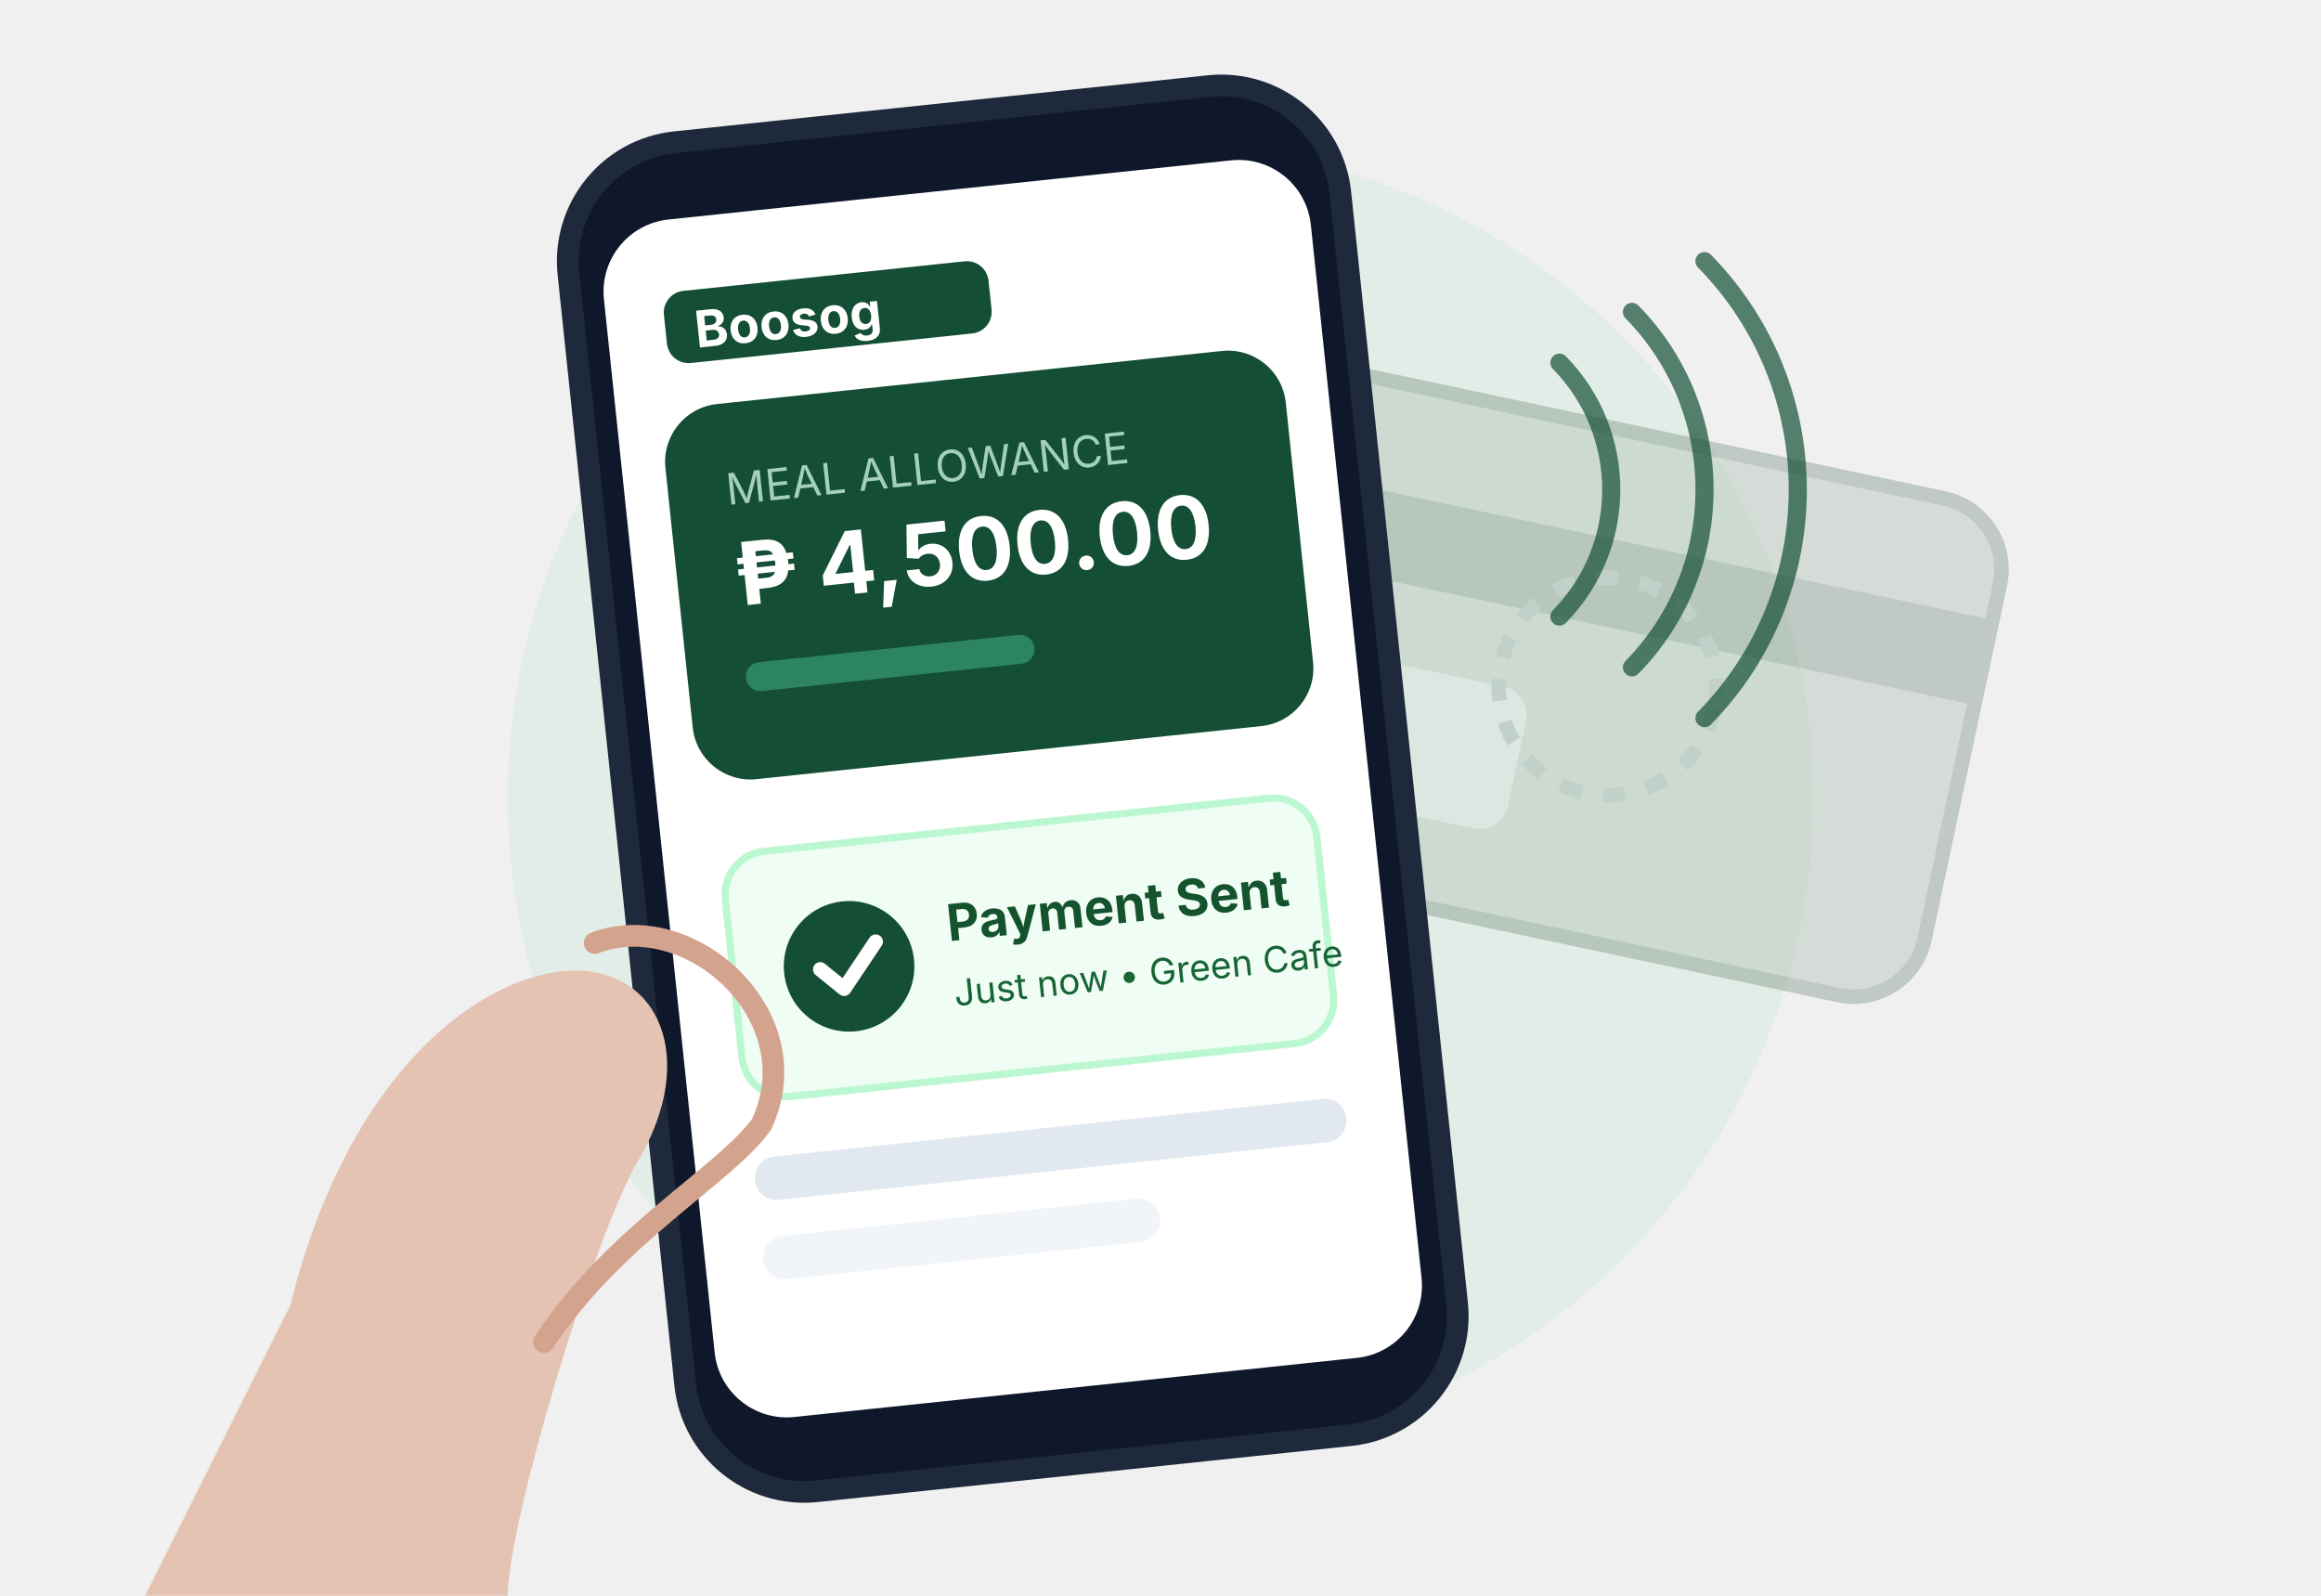
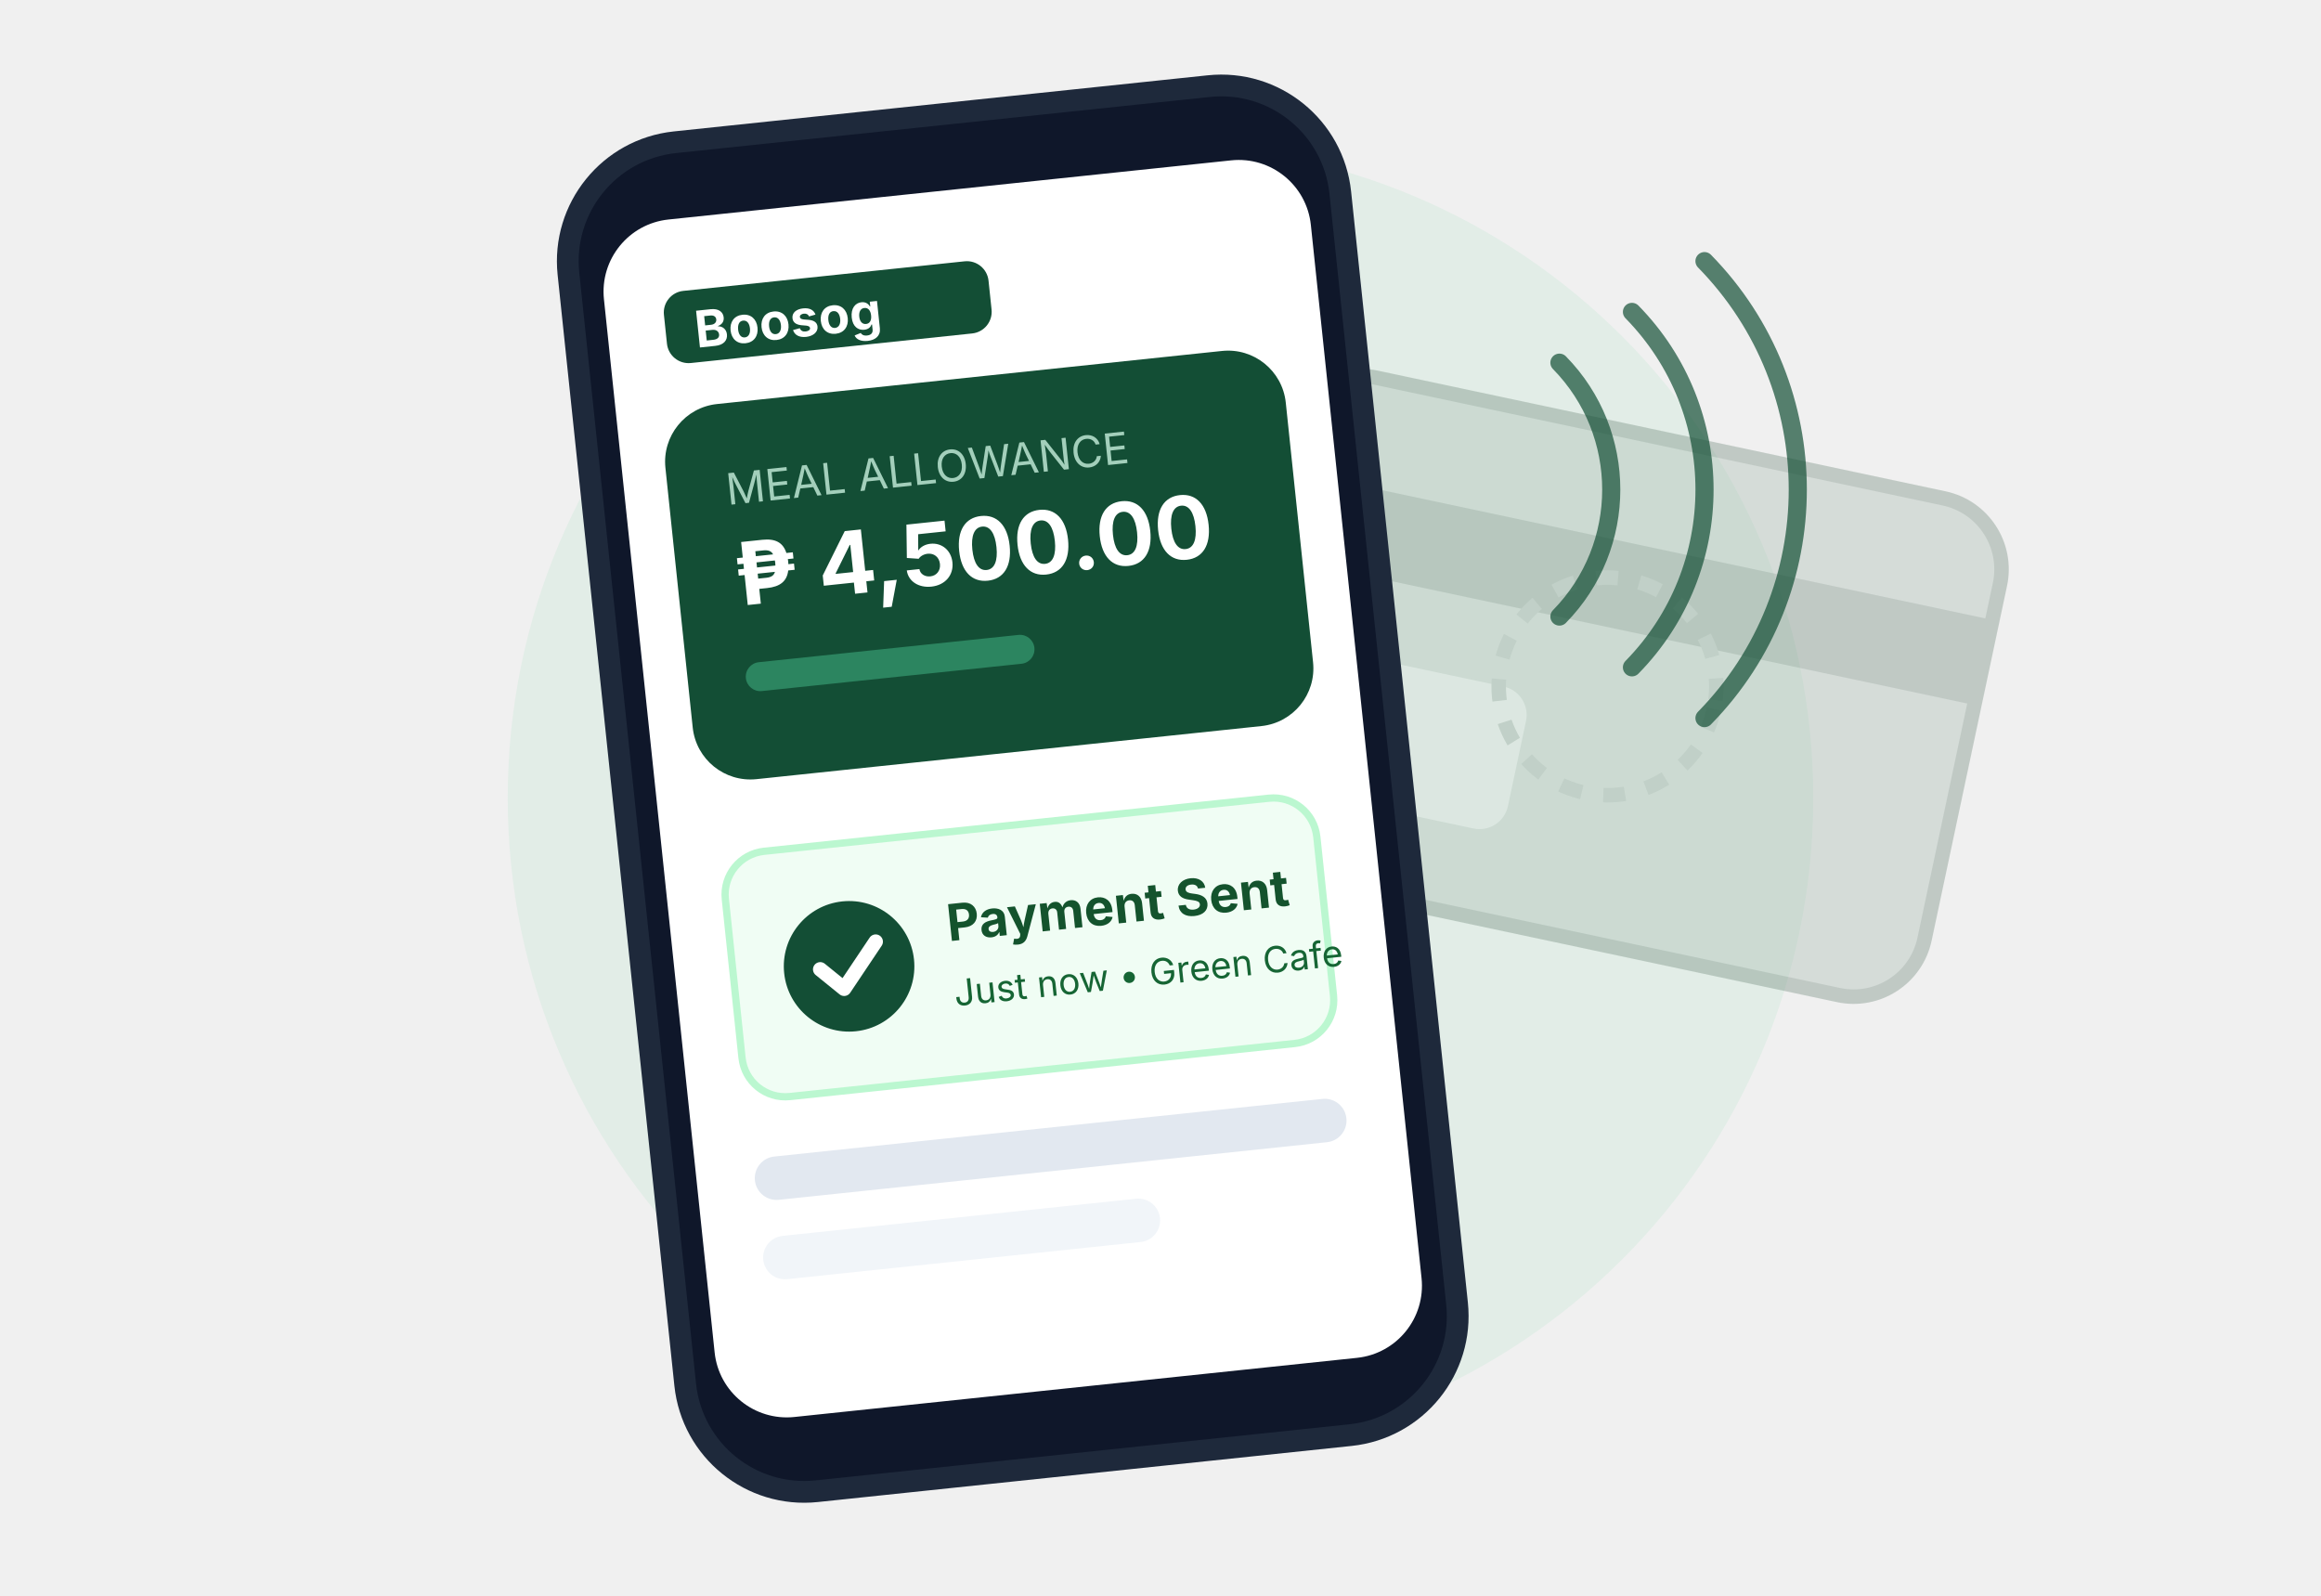
<svg xmlns="http://www.w3.org/2000/svg" viewBox="0 0 320 220" width="320" height="220">
  <circle cx="160" cy="110" r="90" fill="#e2ede7" />
  <g opacity="0.35" transform="translate(180, 50) rotate(12)">
    <rect x="0" y="0" width="100" height="70" rx="10" fill="#a3b8ad" stroke="#688274" stroke-width="2" />
    <rect x="0" y="15" width="100" height="12" fill="#688274" />
    <rect x="10" y="38" width="30" height="20" rx="4" fill="#d1ded7" />
    <circle cx="50" cy="35" r="15" stroke="#849b8e" stroke-width="2" fill="none" stroke-dasharray="3 3" />
  </g>
  <g stroke="#134e35" stroke-width="2.5" fill="none" stroke-linecap="round" opacity="0.7">
    <path d="M 215 50 A 25 25 0 0 1 215 85" />
    <path d="M 225 43 A 35 35 0 0 1 225 92" />
    <path d="M 235 36 A 45 45 0 0 1 235 99" />
  </g>
  <g transform="translate(75, 20) rotate(-6)">
    <rect x="0" y="0" width="110" height="190" rx="18" fill="#1e293b" />
    <rect x="3" y="3" width="104" height="184" rx="15" fill="#0f172a" />
    <rect x="6" y="12" width="98" height="166" rx="10" fill="#ffffff" />
    <rect x="14" y="22" width="45" height="10" rx="3" fill="#134e35" />
    <text x="18" y="30" font-family="'Plus Jakarta Sans', system-ui, -apple-system, sans-serif" font-size="7" font-weight="bold" fill="#ffffff">Boosog</text>
    <rect x="12" y="38" width="86" height="52" rx="8" fill="#134e35" />
    <text x="20" y="52" font-family="'Plus Jakarta Sans', system-ui, -apple-system, sans-serif" font-size="6" fill="#a3cfbb">MEAL ALLOWANCE</text>
    <text x="20" y="66" font-family="'Plus Jakarta Sans', system-ui, -apple-system, sans-serif" font-size="12" font-weight="bold" fill="#ffffff">₱ 4,500.00</text>
    <rect x="20" y="74" width="40" height="4" rx="2" fill="#2c8560" />
    <g transform="translate(14, 100)">
      <rect x="0" y="0" width="82" height="34" rx="6" fill="#f0fdf4" stroke="#bbf7d0" stroke-width="1" />
      <circle cx="16" cy="17" r="9" fill="#134e35" />
      <path d="M12 17 L15 20 L20 14" stroke="#ffffff" stroke-width="2" stroke-linecap="round" stroke-linejoin="round" fill="none" />
      <text x="30" y="15" font-family="'Plus Jakarta Sans', system-ui, -apple-system, sans-serif" font-size="7" font-weight="bold" fill="#14532d">Payment Sent</text>
      <text x="30" y="24" font-family="'Plus Jakarta Sans', system-ui, -apple-system, sans-serif" font-size="5" fill="#166534">Just now • Green Cafe</text>
    </g>
    <rect x="14" y="142" width="82" height="6" rx="3" fill="#e2e8f0" />
    <rect x="14" y="153" width="55" height="6" rx="3" fill="#f1f5f9" />
  </g>
-   <path d="M 40 180 C 50 140, 75 130, 85 135 C 92 138, 95 148, 88 160 C 82 170, 70 210, 70 220 L 20 220 Z" fill="#e5c3b2" />
-   <path d="M 82 130 C 95 125, 112 140, 105 155 C 100 162, 85 170, 75 185" fill="none" stroke="#d4a38e" stroke-width="3" stroke-linecap="round" />
</svg>
